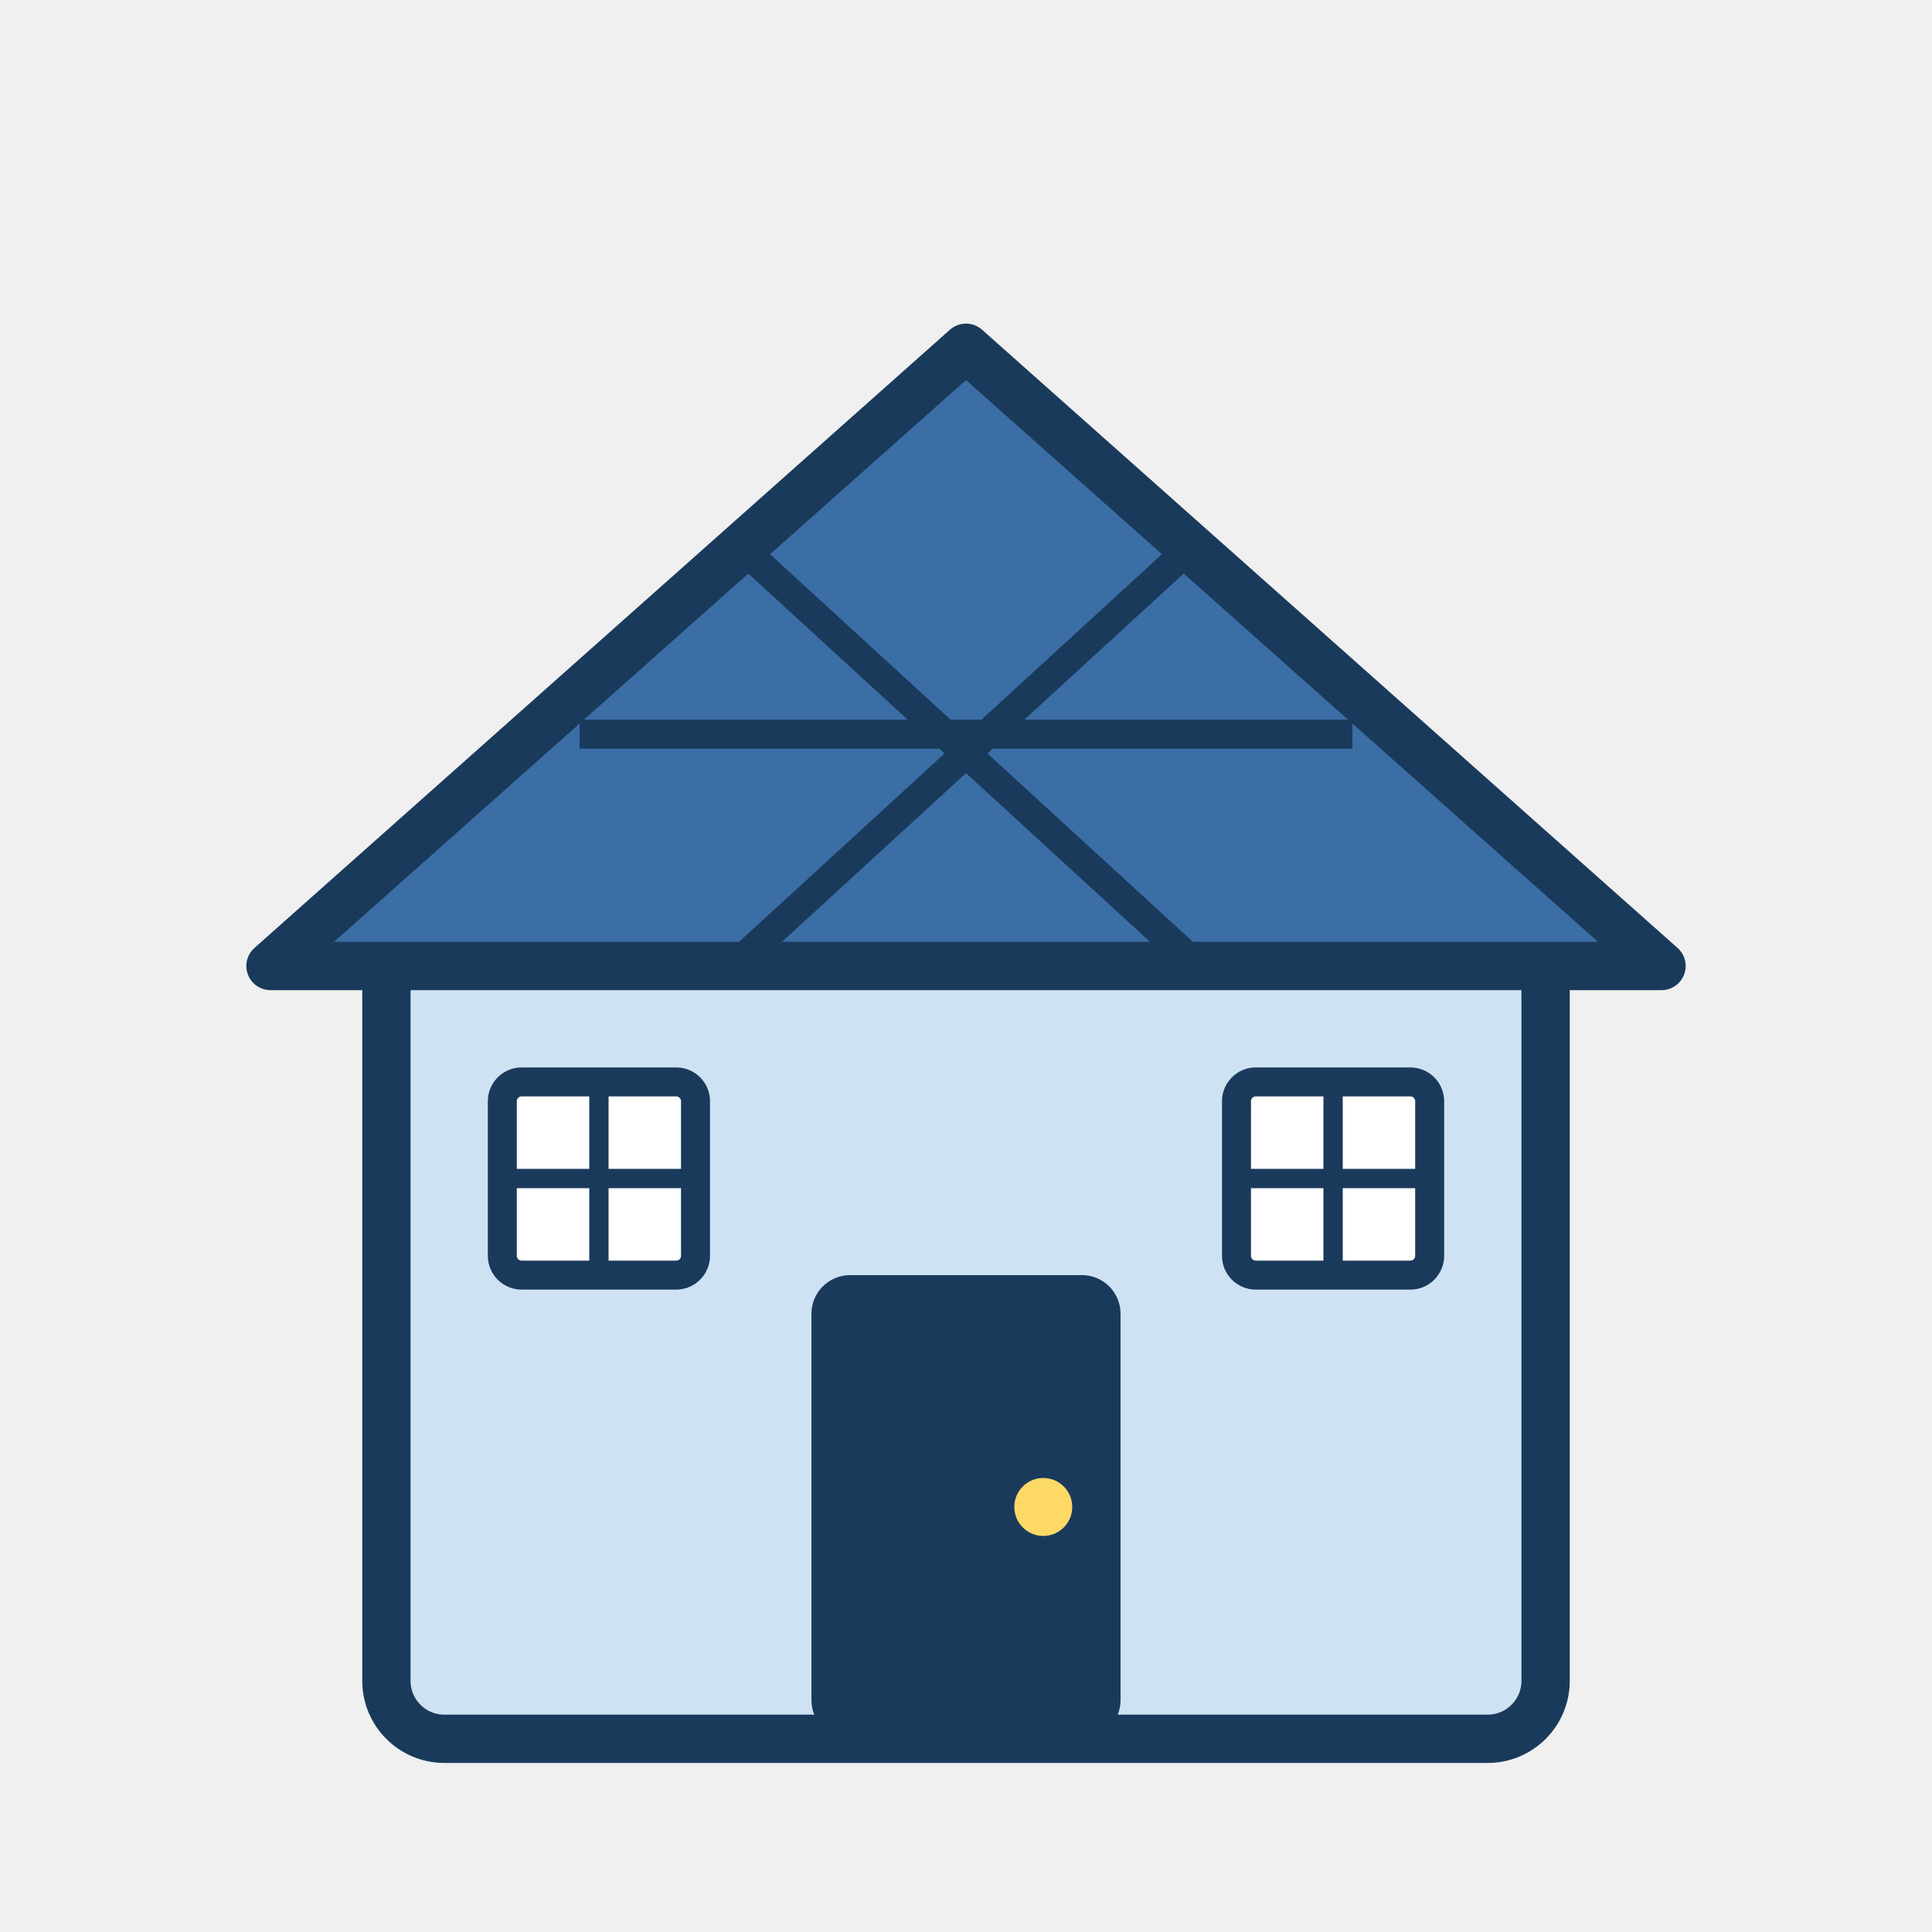
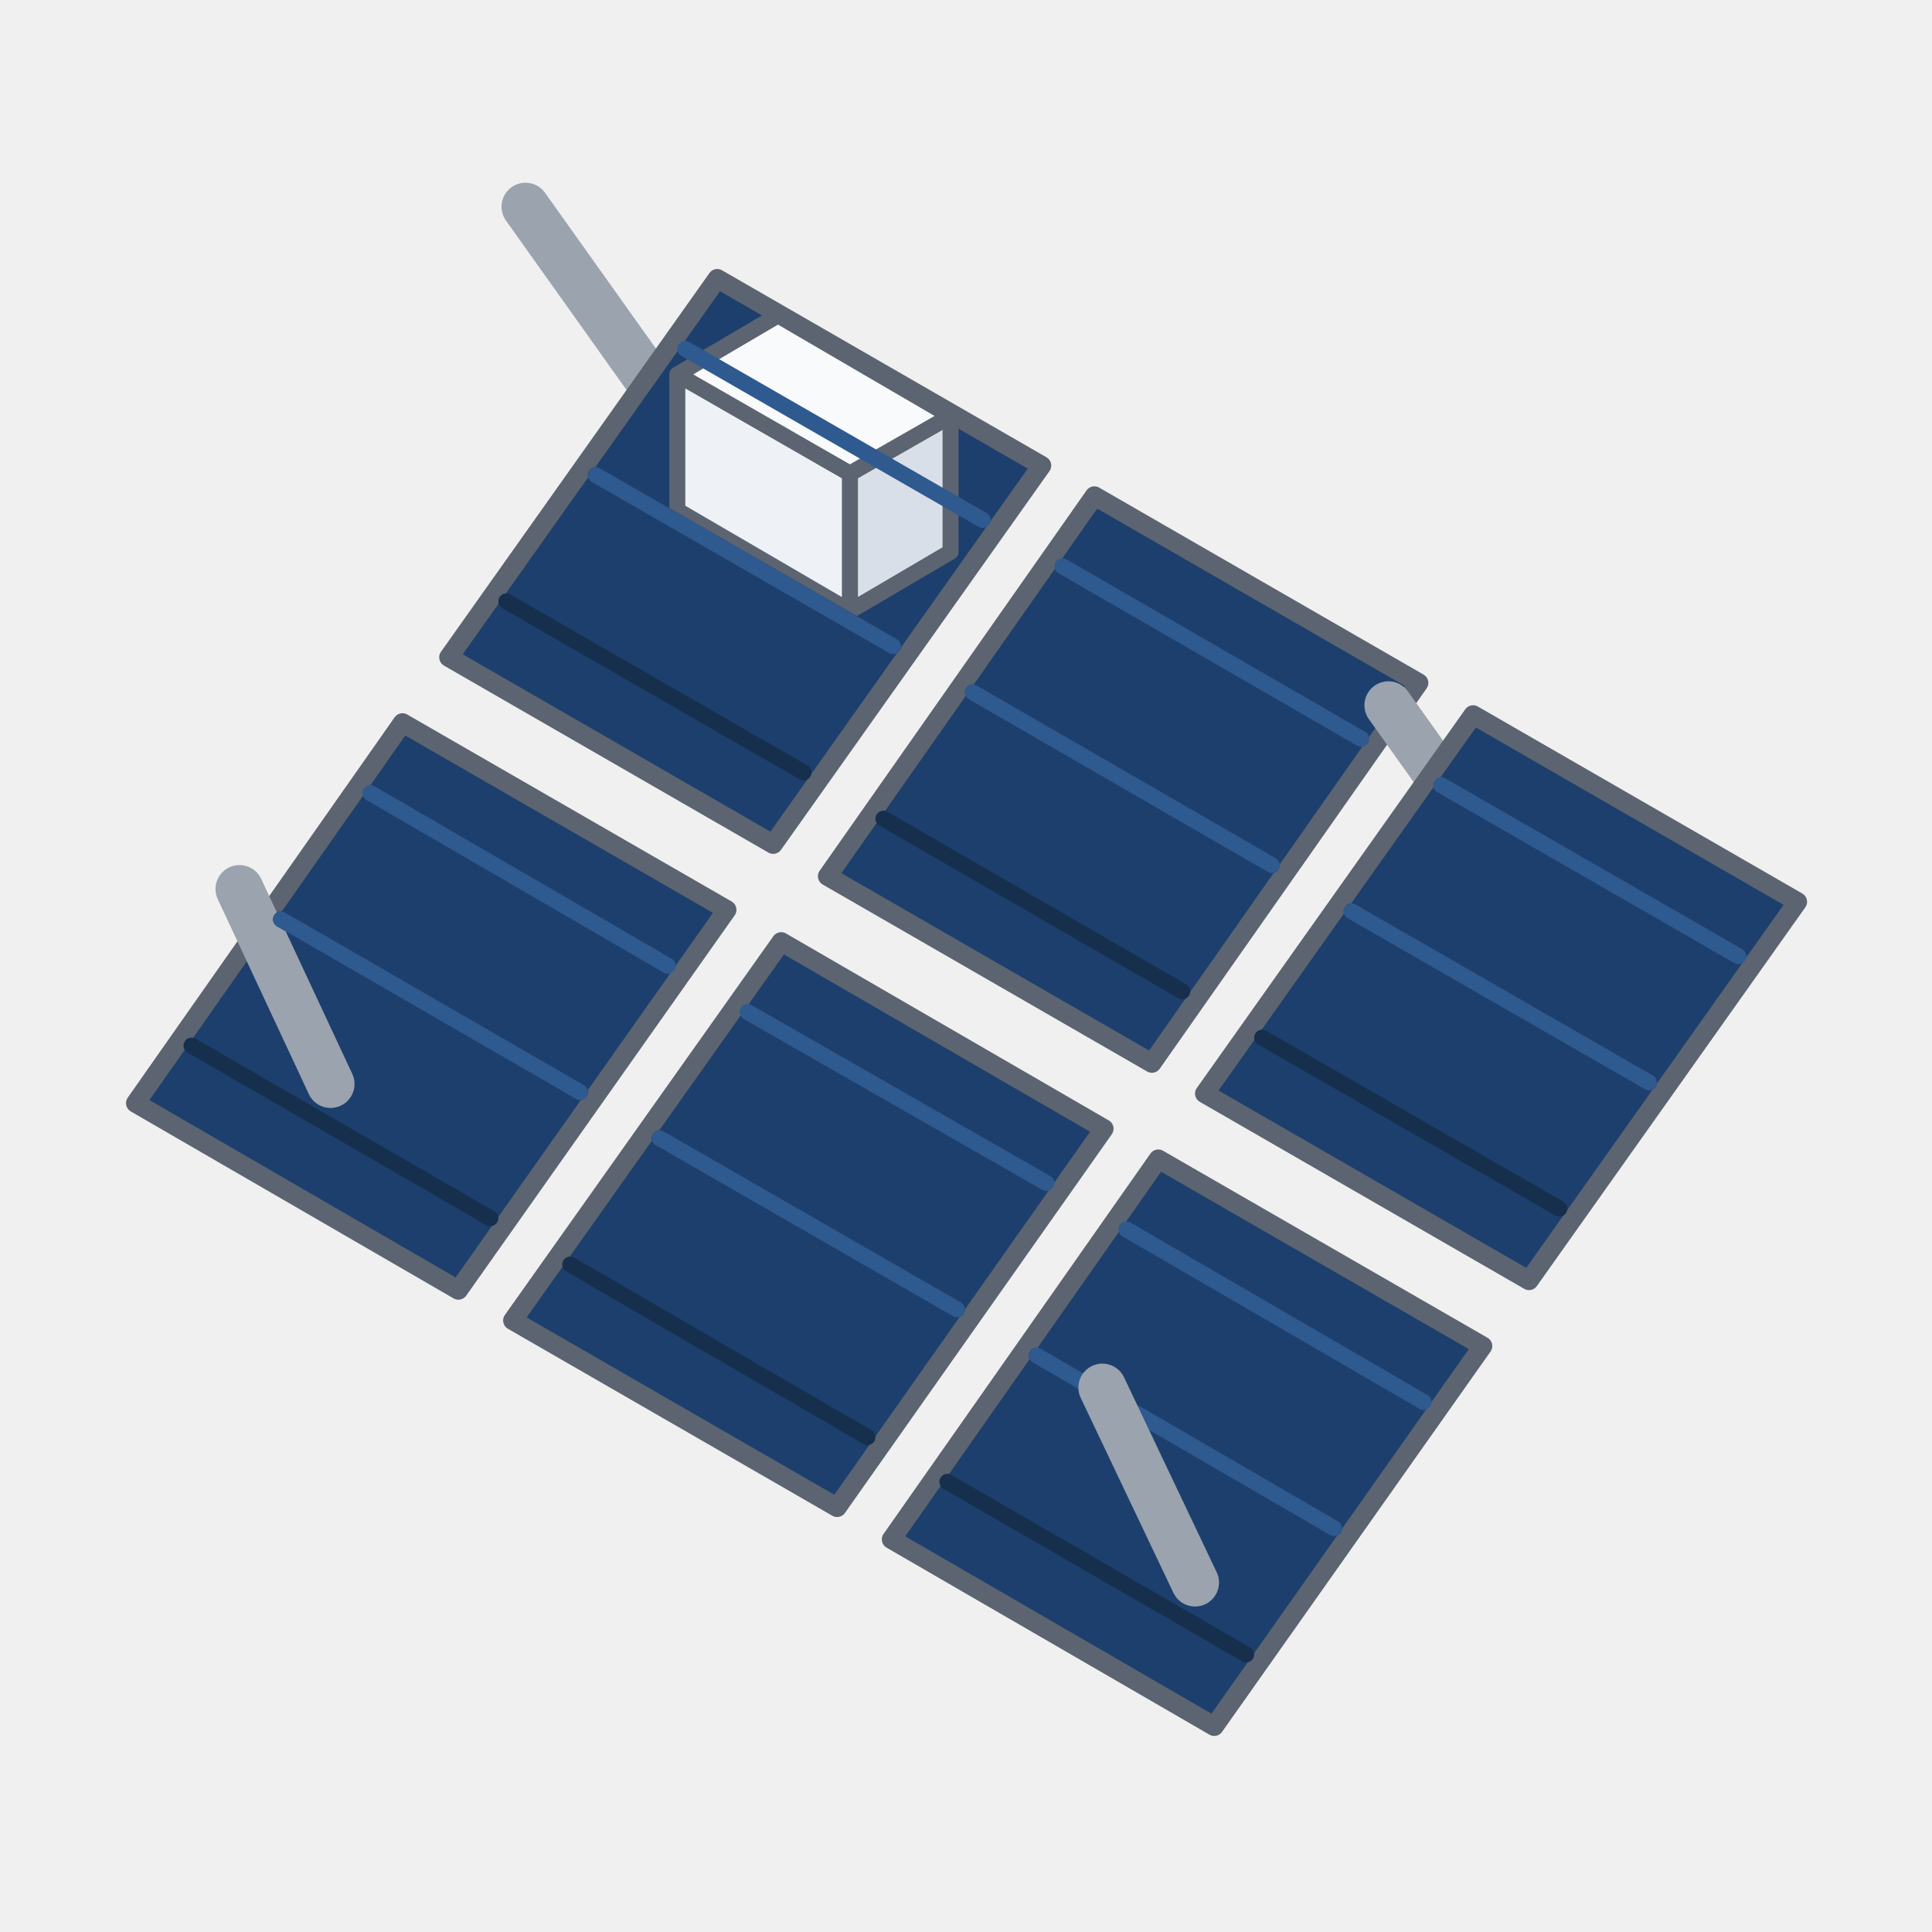
<svg xmlns="http://www.w3.org/2000/svg" viewBox="0 0 100 100" width="100" height="100">
-   <rect x="20" y="46" width="60" height="44" rx="3" ry="3" fill="#cfe2f3" stroke="#1a3a5c" stroke-width="2.5" stroke-linejoin="round" />
-   <path d="M14 50 L50 18 L86 50 Z" fill="#3b6ea5" stroke="#1a3a5c" stroke-width="2.5" stroke-linejoin="round" />
-   <line x1="30" y1="38" x2="70" y2="38" stroke="#1a3a5c" stroke-width="1.5" />
-   <line x1="38" y1="28" x2="62" y2="50" stroke="#1a3a5c" stroke-width="1.5" />
-   <line x1="62" y1="28" x2="38" y2="50" stroke="#1a3a5c" stroke-width="1.5" />
-   <rect x="42" y="66" width="16" height="24" rx="2" ry="2" fill="#1a3a5c" />
-   <circle cx="54" cy="78" r="1.5" fill="#ffd966" />
-   <rect x="26" y="56" width="10" height="10" rx="1" ry="1" fill="#ffffff" stroke="#1a3a5c" stroke-width="1.5" />
-   <line x1="31" y1="56" x2="31" y2="66" stroke="#1a3a5c" stroke-width="1" />
-   <line x1="26" y1="61" x2="36" y2="61" stroke="#1a3a5c" stroke-width="1" />
-   <rect x="64" y="56" width="10" height="10" rx="1" ry="1" fill="#ffffff" stroke="#1a3a5c" stroke-width="1.5" />
-   <line x1="69" y1="56" x2="69" y2="66" stroke="#1a3a5c" stroke-width="1" />
-   <line x1="64" y1="61" x2="74" y2="61" stroke="#1a3a5c" stroke-width="1" />
+   <g transform="translate(48.87 50.73) scale(0.8271)">
+     <line x1="-9.9" y1="-25.5" x2="-26.2" y2="-48.4" stroke="#9aa3ae" stroke-width="3.0" stroke-linecap="round" />
+     <polygon points="-14.2,-43.9 6.1,-32.2 -10.7,-8.5 -31.0,-20.2" fill="#1d3f6d" stroke="#5b6470" stroke-width="1.2" stroke-linejoin="round" />
+     <polygon points="0.4,-26.8 -5.9,-23.1 -5.9,-31.7 0.4,-35.3" fill="#d9dfe8" stroke="#5b6470" stroke-width="1.0" stroke-linejoin="round" />
+     <polygon points="-16.7,-29.4 -5.9,-23.1 -5.9,-31.7 -16.7,-37.9" fill="#eef1f6" stroke="#5b6470" stroke-width="1.0" stroke-linejoin="round" />
+     <polygon points="-10.4,-41.6 0.4,-35.3 -5.9,-31.7 -16.7,-37.9" fill="#f8fafc" stroke="#5b6470" stroke-width="1.0" stroke-linejoin="round" />
+     <line x1="-16.2" y1="-39.5" x2="2.4" y2="-28.8" stroke="#2e5a90" stroke-width="1.0" stroke-linecap="round" />
+     <line x1="-21.8" y1="-31.6" x2="-3.2" y2="-20.9" stroke="#152f4d" stroke-width="1.0" stroke-linecap="round" />
+     <line x1="-21.8" y1="-31.6" x2="-3.2" y2="-20.9" stroke="#2e5a90" stroke-width="1.0" stroke-linecap="round" />
+     <polygon points="9.4,-30.3 29.7,-18.6 13.0,5.2 -7.3,-6.5" fill="#1d3f6d" stroke="#5b6470" stroke-width="1.2" stroke-linejoin="round" />
+     <line x1="7.4" y1="-25.9" x2="26.1" y2="-15.1" stroke="#2e5a90" stroke-width="1.0" stroke-linecap="round" />
+     <line x1="-27.4" y1="-23.7" x2="-8.8" y2="-13.0" stroke="#152f4d" stroke-width="1.0" stroke-linecap="round" />
+     <line x1="1.8" y1="-18.0" x2="20.5" y2="-7.2" stroke="#152f4d" stroke-width="1.0" stroke-linecap="round" />
+     <line x1="1.8" y1="-18.0" x2="20.5" y2="-7.2" stroke="#2e5a90" stroke-width="1.0" stroke-linecap="round" />
+     <line x1="44.1" y1="5.7" x2="27.8" y2="-17.2" stroke="#9aa3ae" stroke-width="3.0" stroke-linecap="round" />
+     <polygon points="33.1,-16.6 53.4,-4.9 36.6,18.8 16.3,7.1" fill="#1d3f6d" stroke="#5b6470" stroke-width="1.2" stroke-linejoin="round" />
+     <polygon points="-33.9,-16.1 -13.6,-4.4 -30.4,19.4 -50.6,7.7" fill="#1d3f6d" stroke="#5b6470" stroke-width="1.2" stroke-linejoin="round" />
+     <line x1="31.1" y1="-12.2" x2="49.7" y2="-1.5" stroke="#2e5a90" stroke-width="1.0" stroke-linecap="round" />
+     <line x1="-35.9" y1="-11.7" x2="-17.3" y2="-0.9" stroke="#2e5a90" stroke-width="1.0" stroke-linecap="round" />
+     <line x1="-3.8" y1="-10.1" x2="14.9" y2="0.7" stroke="#152f4d" stroke-width="1.0" stroke-linecap="round" />
+     <line x1="-44.1" y1="-5.7" x2="-38.4" y2="6.5" stroke="#9aa3ae" stroke-width="3.0" stroke-linecap="round" />
+     <line x1="25.5" y1="-4.3" x2="44.1" y2="6.4" stroke="#152f4d" stroke-width="1.0" stroke-linecap="round" />
+     <line x1="25.5" y1="-4.3" x2="44.1" y2="6.4" stroke="#2e5a90" stroke-width="1.0" stroke-linecap="round" />
+     <line x1="-41.5" y1="-3.8" x2="-22.8" y2="7.0" stroke="#152f4d" stroke-width="1.0" stroke-linecap="round" />
+     <line x1="-41.5" y1="-3.8" x2="-22.8" y2="7.0" stroke="#2e5a90" stroke-width="1.0" stroke-linecap="round" />
+     <polygon points="-10.2,-2.4 10.0,9.3 -6.7,33.0 -27.0,21.3" fill="#1d3f6d" stroke="#5b6470" stroke-width="1.2" stroke-linejoin="round" />
+     <line x1="-12.3" y1="2.0" x2="6.4" y2="12.7" stroke="#2e5a90" stroke-width="1.0" stroke-linecap="round" />
+     <line x1="19.9" y1="3.6" x2="38.5" y2="14.3" stroke="#152f4d" stroke-width="1.0" stroke-linecap="round" />
+     <line x1="-47.1" y1="4.1" x2="-28.4" y2="14.9" stroke="#152f4d" stroke-width="1.0" stroke-linecap="round" />
+     <line x1="-17.8" y1="9.9" x2="0.8" y2="20.6" stroke="#152f4d" stroke-width="1.0" stroke-linecap="round" />
+     <line x1="-17.8" y1="9.9" x2="0.8" y2="20.6" stroke="#2e5a90" stroke-width="1.0" stroke-linecap="round" />
+     <polygon points="13.4,11.2 33.7,22.9 16.9,46.7 -3.3,35.0" fill="#1d3f6d" stroke="#5b6470" stroke-width="1.2" stroke-linejoin="round" />
+     <line x1="11.4" y1="15.6" x2="30.0" y2="26.4" stroke="#2e5a90" stroke-width="1.0" stroke-linecap="round" />
+     <line x1="-23.4" y1="17.8" x2="-4.8" y2="28.6" stroke="#152f4d" stroke-width="1.0" stroke-linecap="round" />
+     <line x1="5.8" y1="23.5" x2="24.4" y2="34.3" stroke="#152f4d" stroke-width="1.0" stroke-linecap="round" />
+     <line x1="5.8" y1="23.5" x2="24.4" y2="34.3" stroke="#2e5a90" stroke-width="1.0" stroke-linecap="round" />
+     <line x1="9.9" y1="25.5" x2="15.7" y2="37.7" stroke="#9aa3ae" stroke-width="3.0" stroke-linecap="round" />
+     <line x1="0.2" y1="31.4" x2="18.9" y2="42.2" stroke="#152f4d" stroke-width="1.0" stroke-linecap="round" />
+   </g>
</svg>
